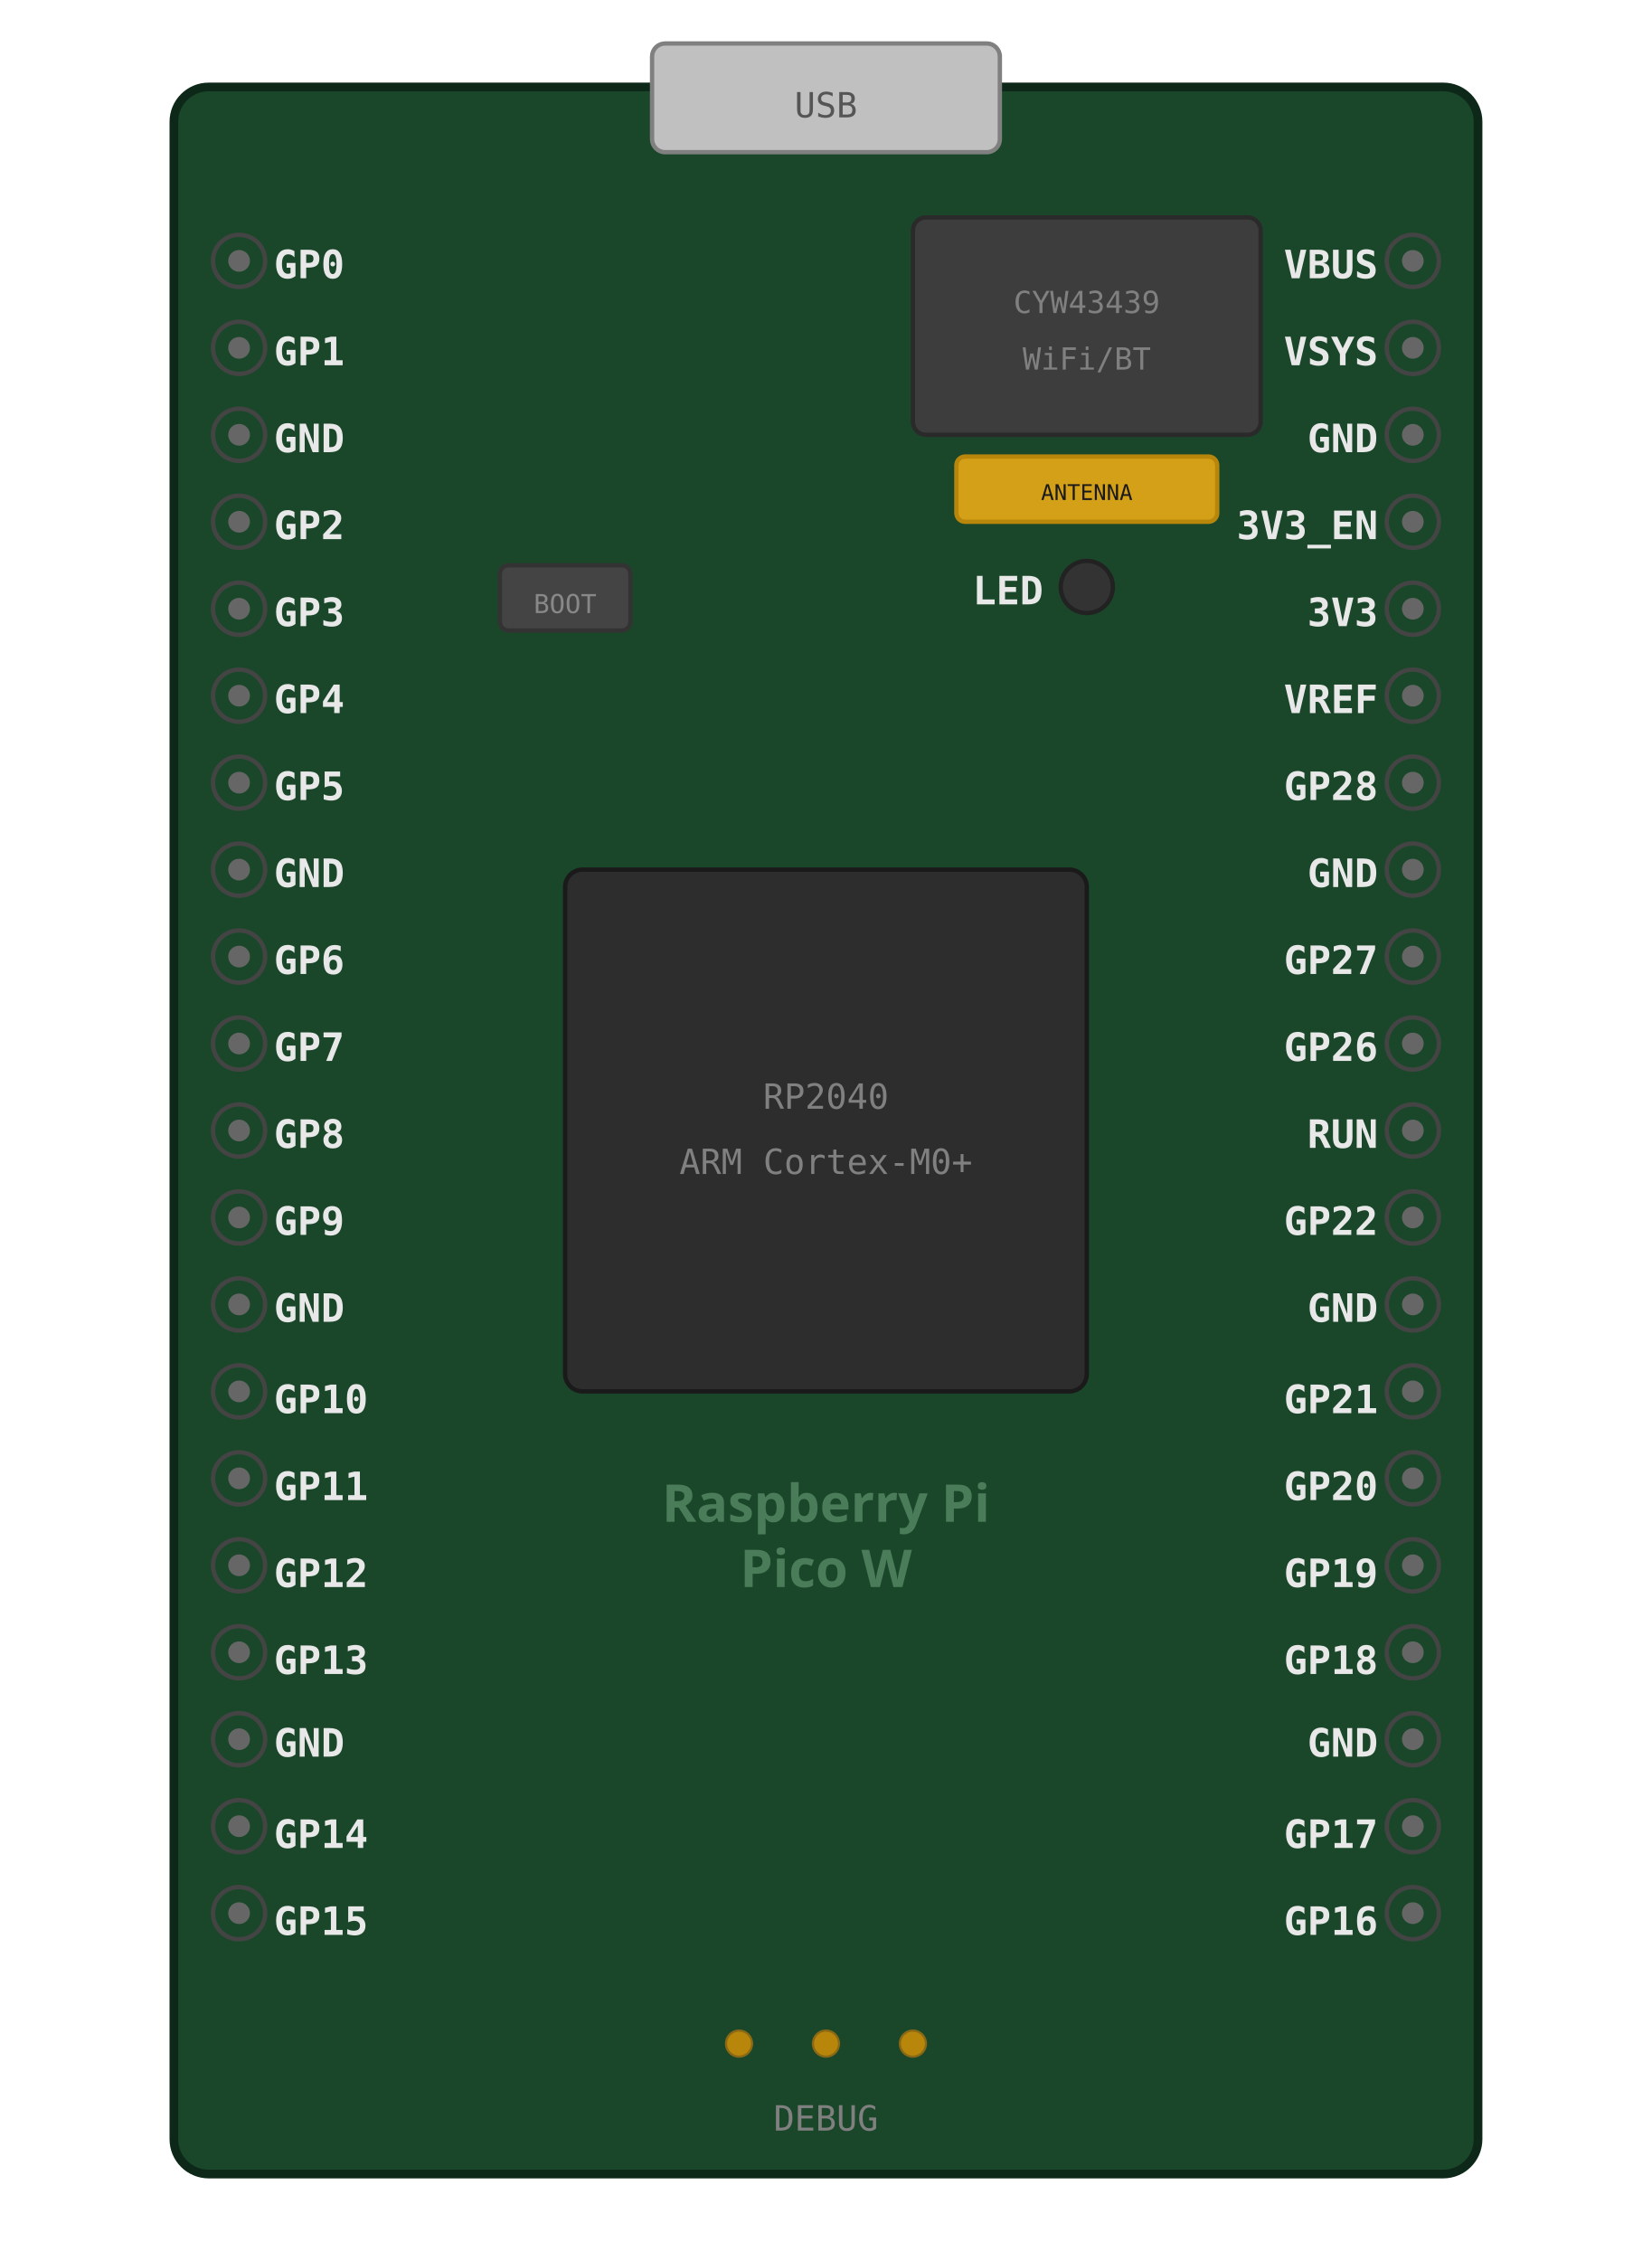
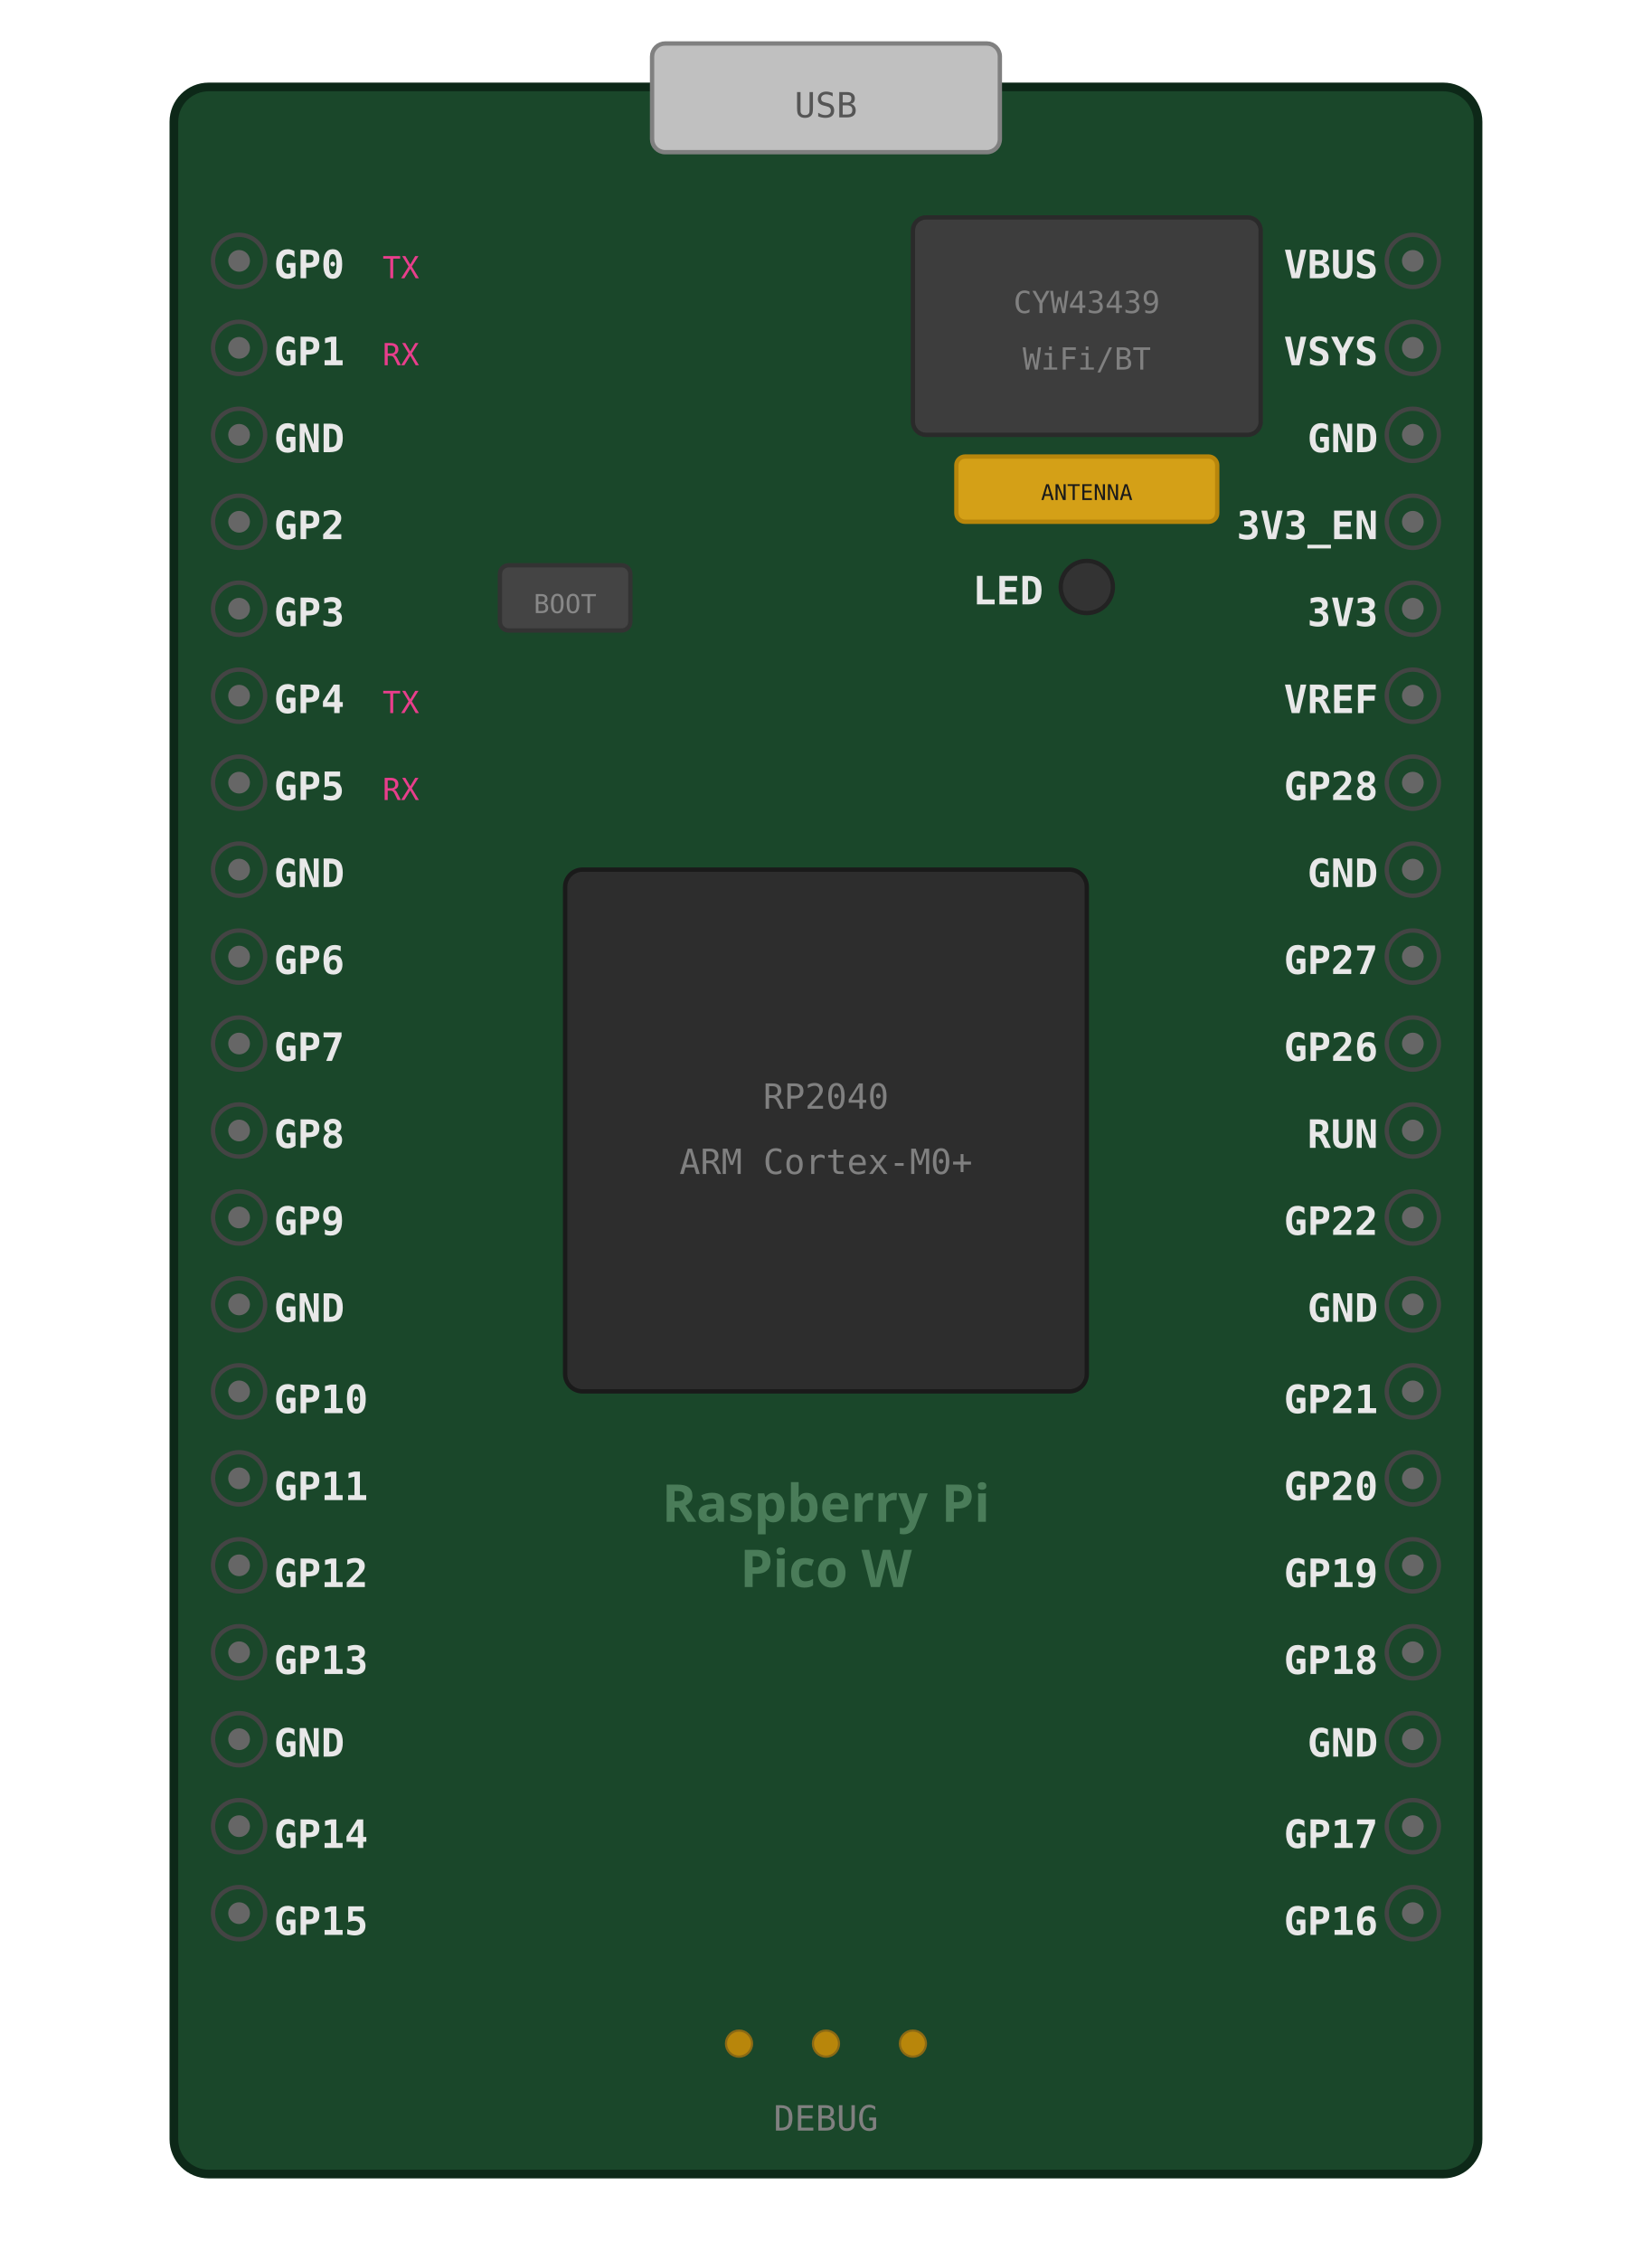
<svg xmlns="http://www.w3.org/2000/svg" viewBox="0 0 380 520" class="picow-board">
  <defs>
    <style>
      .board-body { fill: #1a472a; stroke: #0d2818; stroke-width: 2; }
      .usb-connector { fill: #c0c0c0; stroke: #808080; stroke-width: 1; }
      .chip { fill: #2d2d2d; stroke: #1a1a1a; stroke-width: 1; }
      .chip-text { fill: #808080; font-family: monospace; font-size: 8px; }
      .wifi-module { fill: #3d3d3d; stroke: #2a2a2a; stroke-width: 1; }
      .wifi-text { fill: #808080; font-family: monospace; font-size: 7px; }
      .antenna { fill: #d4a017; stroke: #b8860b; stroke-width: 1; }
      .pin-hole { fill: none; stroke: #444; stroke-width: 1; }
      .pin-label { fill: #e8e8e8; font-family: monospace; font-size: 9px; font-weight: bold; }
      .pin-label-right { text-anchor: start; }
      .pin-label-left { text-anchor: end; }
      .led-onboard { fill: #333; stroke: #222; stroke-width: 1; }
-       .led-onboard.on { fill: #00ff00; filter: drop-shadow(0 0 4px #00ff00); }
+       .led-onboard.on { fill: #0088ff; filter: drop-shadow(0 0 4px #0088ff); }
      .led-onboard.pwm { fill: #ffaa00; filter: drop-shadow(0 0 4px #ffaa00); animation: pwm-pulse 0.5s ease-in-out infinite; }
      @keyframes pwm-pulse { 0%, 100% { opacity: 0.4; } 50% { opacity: 1; } }
      .bootsel { fill: #444; stroke: #333; stroke-width: 1; rx: 2; }
      .debug-header { fill: #b8860b; stroke: #8b6914; stroke-width: 0.5; }
      .pin-base { fill: #666; opacity: 1; }
      .pin-indicator { fill: none; opacity: 0; transition: opacity 0.2s; }
      .pin-indicator.active { opacity: 0.8; }
      .pin-high { fill: #00ff00; }
      .pin-low { fill: #444; }
      .pin-pwm { fill: #ffaa00; }
+       .digital-mode { fill: #28a745; }
+       .digital-out { fill: #28a745; }
+       .digital-in { fill: #87ceeb; }
+       .pwm-mode { fill: #ffc107; }
+       .adc-mode { fill: #9b59b6; }
+       .i2c-mode { fill: #00d4ff; }
+       .uart-mode { fill: #e83e8c; }
+       .pin-func { fill: #e83e8c; font-family: monospace; font-size: 7px; font-weight: normal; }
    </style>
  </defs>
  <rect class="board-body" x="40" y="20" width="300" height="480" rx="8" />
  <rect class="usb-connector" x="150" y="10" width="80" height="25" rx="3" />
  <text x="190" y="27" text-anchor="middle" fill="#555" font-size="8" font-family="monospace">USB</text>
  <rect class="wifi-module" x="210" y="50" width="80" height="50" rx="3" />
  <text class="wifi-text" x="250" y="72" text-anchor="middle">CYW43439</text>
  <text class="wifi-text" x="250" y="85" text-anchor="middle">WiFi/BT</text>
  <rect class="antenna" x="220" y="105" width="60" height="15" rx="2" />
  <text x="250" y="115" text-anchor="middle" fill="#1a1a1a" font-size="5" font-family="monospace">ANTENNA</text>
  <rect class="chip" x="130" y="200" width="120" height="120" rx="4" />
  <text class="chip-text" x="190" y="255" text-anchor="middle">RP2040</text>
  <text class="chip-text" x="190" y="270" text-anchor="middle">ARM Cortex-M0+</text>
  <rect class="bootsel" x="115" y="130" width="30" height="15" />
  <text x="130" y="141" text-anchor="middle" fill="#888" font-size="6" font-family="monospace">BOOT</text>
  <circle id="led-gp25" class="led-onboard" cx="250" cy="135" r="6" />
  <text class="pin-label" x="240" y="139" text-anchor="end">LED</text>
  <g id="left-pins">
    <circle class="pin-hole" cx="55" cy="60" r="6" />
    <circle class="pin-base" cx="55" cy="60" r="2.5" />
    <circle id="pin-0" class="pin-indicator" cx="55" cy="60" r="4.5" />
    <text class="pin-label pin-label-right" x="63" y="64">GP0</text>
+     <text class="pin-func" x="88" y="64">TX</text>
    <circle class="pin-hole" cx="55" cy="80" r="6" />
    <circle class="pin-base" cx="55" cy="80" r="2.5" />
    <circle id="pin-1" class="pin-indicator" cx="55" cy="80" r="4.5" />
    <text class="pin-label pin-label-right" x="63" y="84">GP1</text>
+     <text class="pin-func" x="88" y="84">RX</text>
    <circle class="pin-hole" cx="55" cy="100" r="6" />
    <circle class="pin-base" cx="55" cy="100" r="2.5" />
    <text class="pin-label pin-label-right" x="63" y="104">GND</text>
    <circle class="pin-hole" cx="55" cy="120" r="6" />
    <circle class="pin-base" cx="55" cy="120" r="2.5" />
    <circle id="pin-2" class="pin-indicator" cx="55" cy="120" r="4.5" />
    <text class="pin-label pin-label-right" x="63" y="124">GP2</text>
    <circle class="pin-hole" cx="55" cy="140" r="6" />
    <circle class="pin-base" cx="55" cy="140" r="2.5" />
    <circle id="pin-3" class="pin-indicator" cx="55" cy="140" r="4.5" />
    <text class="pin-label pin-label-right" x="63" y="144">GP3</text>
    <circle class="pin-hole" cx="55" cy="160" r="6" />
    <circle class="pin-base" cx="55" cy="160" r="2.5" />
    <circle id="pin-4" class="pin-indicator" cx="55" cy="160" r="4.5" />
    <text class="pin-label pin-label-right" x="63" y="164">GP4</text>
+     <text class="pin-func" x="88" y="164">TX</text>
    <circle class="pin-hole" cx="55" cy="180" r="6" />
    <circle class="pin-base" cx="55" cy="180" r="2.5" />
    <circle id="pin-5" class="pin-indicator" cx="55" cy="180" r="4.5" />
    <text class="pin-label pin-label-right" x="63" y="184">GP5</text>
+     <text class="pin-func" x="88" y="184">RX</text>
    <circle class="pin-hole" cx="55" cy="200" r="6" />
    <circle class="pin-base" cx="55" cy="200" r="2.5" />
    <text class="pin-label pin-label-right" x="63" y="204">GND</text>
    <circle class="pin-hole" cx="55" cy="220" r="6" />
    <circle class="pin-base" cx="55" cy="220" r="2.5" />
    <circle id="pin-6" class="pin-indicator" cx="55" cy="220" r="4.5" />
    <text class="pin-label pin-label-right" x="63" y="224">GP6</text>
    <circle class="pin-hole" cx="55" cy="240" r="6" />
    <circle class="pin-base" cx="55" cy="240" r="2.5" />
    <circle id="pin-7" class="pin-indicator" cx="55" cy="240" r="4.5" />
    <text class="pin-label pin-label-right" x="63" y="244">GP7</text>
    <circle class="pin-hole" cx="55" cy="260" r="6" />
    <circle class="pin-base" cx="55" cy="260" r="2.5" />
    <circle id="pin-8" class="pin-indicator" cx="55" cy="260" r="4.5" />
    <text class="pin-label pin-label-right" x="63" y="264">GP8</text>
    <circle class="pin-hole" cx="55" cy="280" r="6" />
    <circle class="pin-base" cx="55" cy="280" r="2.5" />
    <circle id="pin-9" class="pin-indicator" cx="55" cy="280" r="4.5" />
    <text class="pin-label pin-label-right" x="63" y="284">GP9</text>
    <circle class="pin-hole" cx="55" cy="300" r="6" />
    <circle class="pin-base" cx="55" cy="300" r="2.5" />
    <text class="pin-label pin-label-right" x="63" y="304">GND</text>
    <circle class="pin-hole" cx="55" cy="320" r="6" />
    <circle class="pin-base" cx="55" cy="320" r="2.5" />
    <circle id="pin-10" class="pin-indicator" cx="55" cy="320" r="4.5" />
    <text class="pin-label pin-label-right" x="63" y="325">GP10</text>
    <circle class="pin-hole" cx="55" cy="340" r="6" />
    <circle class="pin-base" cx="55" cy="340" r="2.5" />
    <circle id="pin-11" class="pin-indicator" cx="55" cy="340" r="4.5" />
    <text class="pin-label pin-label-right" x="63" y="345">GP11</text>
    <circle class="pin-hole" cx="55" cy="360" r="6" />
    <circle class="pin-base" cx="55" cy="360" r="2.5" />
    <circle id="pin-12" class="pin-indicator" cx="55" cy="360" r="4.5" />
    <text class="pin-label pin-label-right" x="63" y="365">GP12</text>
    <circle class="pin-hole" cx="55" cy="380" r="6" />
    <circle class="pin-base" cx="55" cy="380" r="2.5" />
    <circle id="pin-13" class="pin-indicator" cx="55" cy="380" r="4.5" />
    <text class="pin-label pin-label-right" x="63" y="385">GP13</text>
    <circle class="pin-hole" cx="55" cy="400" r="6" />
    <circle class="pin-base" cx="55" cy="400" r="2.5" />
    <text class="pin-label pin-label-right" x="63" y="404">GND</text>
    <circle class="pin-hole" cx="55" cy="420" r="6" />
    <circle class="pin-base" cx="55" cy="420" r="2.5" />
    <circle id="pin-14" class="pin-indicator" cx="55" cy="420" r="4.5" />
    <text class="pin-label pin-label-right" x="63" y="425">GP14</text>
    <circle class="pin-hole" cx="55" cy="440" r="6" />
    <circle class="pin-base" cx="55" cy="440" r="2.5" />
    <circle id="pin-15" class="pin-indicator" cx="55" cy="440" r="4.5" />
    <text class="pin-label pin-label-right" x="63" y="445">GP15</text>
  </g>
  <g id="right-pins">
    <circle class="pin-hole" cx="325" cy="60" r="6" />
    <circle class="pin-base" cx="325" cy="60" r="2.5" />
    <text class="pin-label pin-label-left" x="317" y="64">VBUS</text>
    <circle class="pin-hole" cx="325" cy="80" r="6" />
    <circle class="pin-base" cx="325" cy="80" r="2.5" />
    <text class="pin-label pin-label-left" x="317" y="84">VSYS</text>
    <circle class="pin-hole" cx="325" cy="100" r="6" />
    <circle class="pin-base" cx="325" cy="100" r="2.5" />
    <text class="pin-label pin-label-left" x="317" y="104">GND</text>
    <circle class="pin-hole" cx="325" cy="120" r="6" />
    <circle class="pin-base" cx="325" cy="120" r="2.5" />
    <text class="pin-label pin-label-left" x="317" y="124">3V3_EN</text>
    <circle class="pin-hole" cx="325" cy="140" r="6" />
    <circle class="pin-base" cx="325" cy="140" r="2.5" />
    <text class="pin-label pin-label-left" x="317" y="144">3V3</text>
    <circle class="pin-hole" cx="325" cy="160" r="6" />
    <circle class="pin-base" cx="325" cy="160" r="2.5" />
    <text class="pin-label pin-label-left" x="317" y="164">VREF</text>
    <circle class="pin-hole" cx="325" cy="180" r="6" />
    <circle class="pin-base" cx="325" cy="180" r="2.5" />
    <circle id="pin-28" class="pin-indicator" cx="325" cy="180" r="4.5" />
    <text class="pin-label pin-label-left" x="317" y="184">GP28</text>
    <circle class="pin-hole" cx="325" cy="200" r="6" />
    <circle class="pin-base" cx="325" cy="200" r="2.5" />
    <text class="pin-label pin-label-left" x="317" y="204">GND</text>
    <circle class="pin-hole" cx="325" cy="220" r="6" />
    <circle class="pin-base" cx="325" cy="220" r="2.5" />
    <circle id="pin-27" class="pin-indicator" cx="325" cy="220" r="4.5" />
    <text class="pin-label pin-label-left" x="317" y="224">GP27</text>
    <circle class="pin-hole" cx="325" cy="240" r="6" />
    <circle class="pin-base" cx="325" cy="240" r="2.5" />
    <circle id="pin-26" class="pin-indicator" cx="325" cy="240" r="4.5" />
    <text class="pin-label pin-label-left" x="317" y="244">GP26</text>
    <circle class="pin-hole" cx="325" cy="260" r="6" />
    <circle class="pin-base" cx="325" cy="260" r="2.5" />
    <text class="pin-label pin-label-left" x="317" y="264">RUN</text>
    <circle class="pin-hole" cx="325" cy="280" r="6" />
    <circle class="pin-base" cx="325" cy="280" r="2.5" />
    <circle id="pin-22" class="pin-indicator" cx="325" cy="280" r="4.5" />
    <text class="pin-label pin-label-left" x="317" y="284">GP22</text>
    <circle class="pin-hole" cx="325" cy="300" r="6" />
    <circle class="pin-base" cx="325" cy="300" r="2.5" />
    <text class="pin-label pin-label-left" x="317" y="304">GND</text>
    <circle class="pin-hole" cx="325" cy="320" r="6" />
    <circle class="pin-base" cx="325" cy="320" r="2.5" />
    <circle id="pin-21" class="pin-indicator" cx="325" cy="320" r="4.5" />
    <text class="pin-label pin-label-left" x="317" y="325">GP21</text>
    <circle class="pin-hole" cx="325" cy="340" r="6" />
    <circle class="pin-base" cx="325" cy="340" r="2.5" />
    <circle id="pin-20" class="pin-indicator" cx="325" cy="340" r="4.5" />
    <text class="pin-label pin-label-left" x="317" y="345">GP20</text>
    <circle class="pin-hole" cx="325" cy="360" r="6" />
    <circle class="pin-base" cx="325" cy="360" r="2.5" />
    <circle id="pin-19" class="pin-indicator" cx="325" cy="360" r="4.5" />
    <text class="pin-label pin-label-left" x="317" y="365">GP19</text>
    <circle class="pin-hole" cx="325" cy="380" r="6" />
    <circle class="pin-base" cx="325" cy="380" r="2.5" />
    <circle id="pin-18" class="pin-indicator" cx="325" cy="380" r="4.5" />
    <text class="pin-label pin-label-left" x="317" y="385">GP18</text>
    <circle class="pin-hole" cx="325" cy="400" r="6" />
    <circle class="pin-base" cx="325" cy="400" r="2.5" />
    <text class="pin-label pin-label-left" x="317" y="404">GND</text>
    <circle class="pin-hole" cx="325" cy="420" r="6" />
    <circle class="pin-base" cx="325" cy="420" r="2.5" />
    <circle id="pin-17" class="pin-indicator" cx="325" cy="420" r="4.5" />
    <text class="pin-label pin-label-left" x="317" y="425">GP17</text>
    <circle class="pin-hole" cx="325" cy="440" r="6" />
    <circle class="pin-base" cx="325" cy="440" r="2.5" />
    <circle id="pin-16" class="pin-indicator" cx="325" cy="440" r="4.5" />
    <text class="pin-label pin-label-left" x="317" y="445">GP16</text>
  </g>
  <g id="debug-header">
    <circle class="debug-header" cx="170" cy="470" r="3" />
    <circle class="debug-header" cx="190" cy="470" r="3" />
    <circle class="debug-header" cx="210" cy="470" r="3" />
    <text class="chip-text" x="190" y="490" text-anchor="middle">DEBUG</text>
  </g>
  <text x="190" y="350" text-anchor="middle" fill="#4a7c59" font-size="12" font-family="sans-serif" font-weight="bold">Raspberry Pi</text>
  <text x="190" y="365" text-anchor="middle" fill="#4a7c59" font-size="12" font-family="sans-serif" font-weight="bold">Pico W</text>
</svg>
